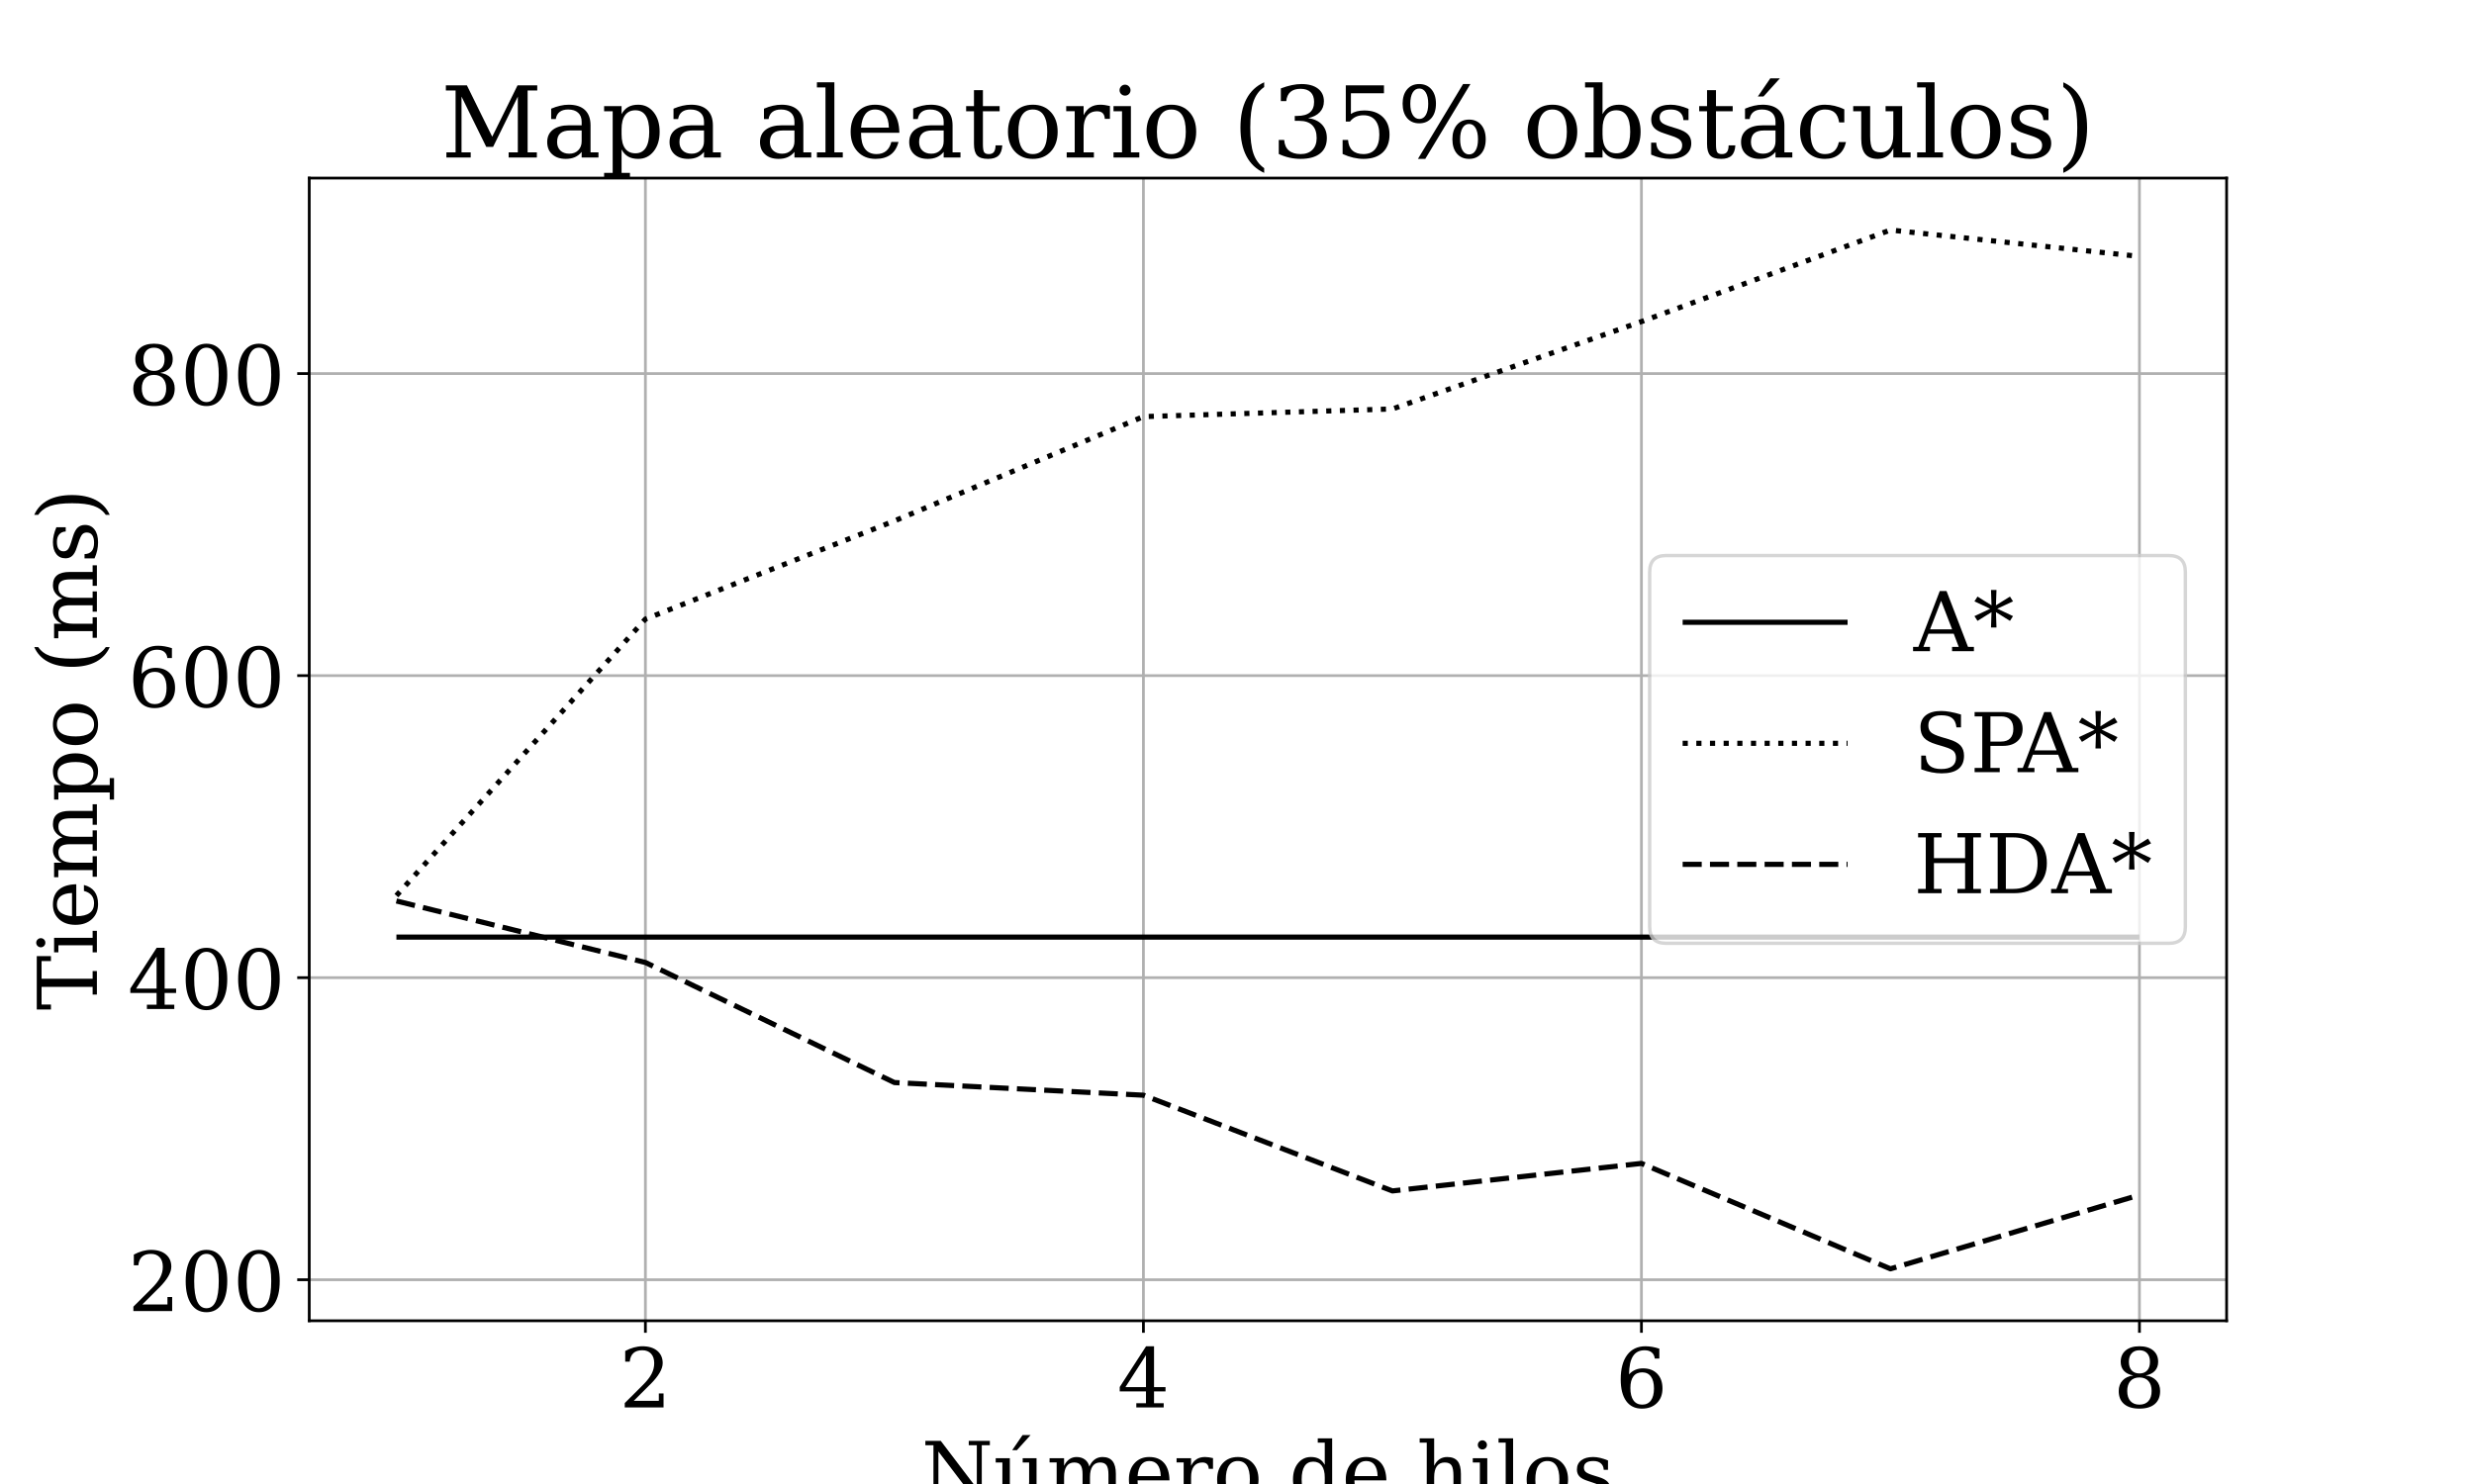
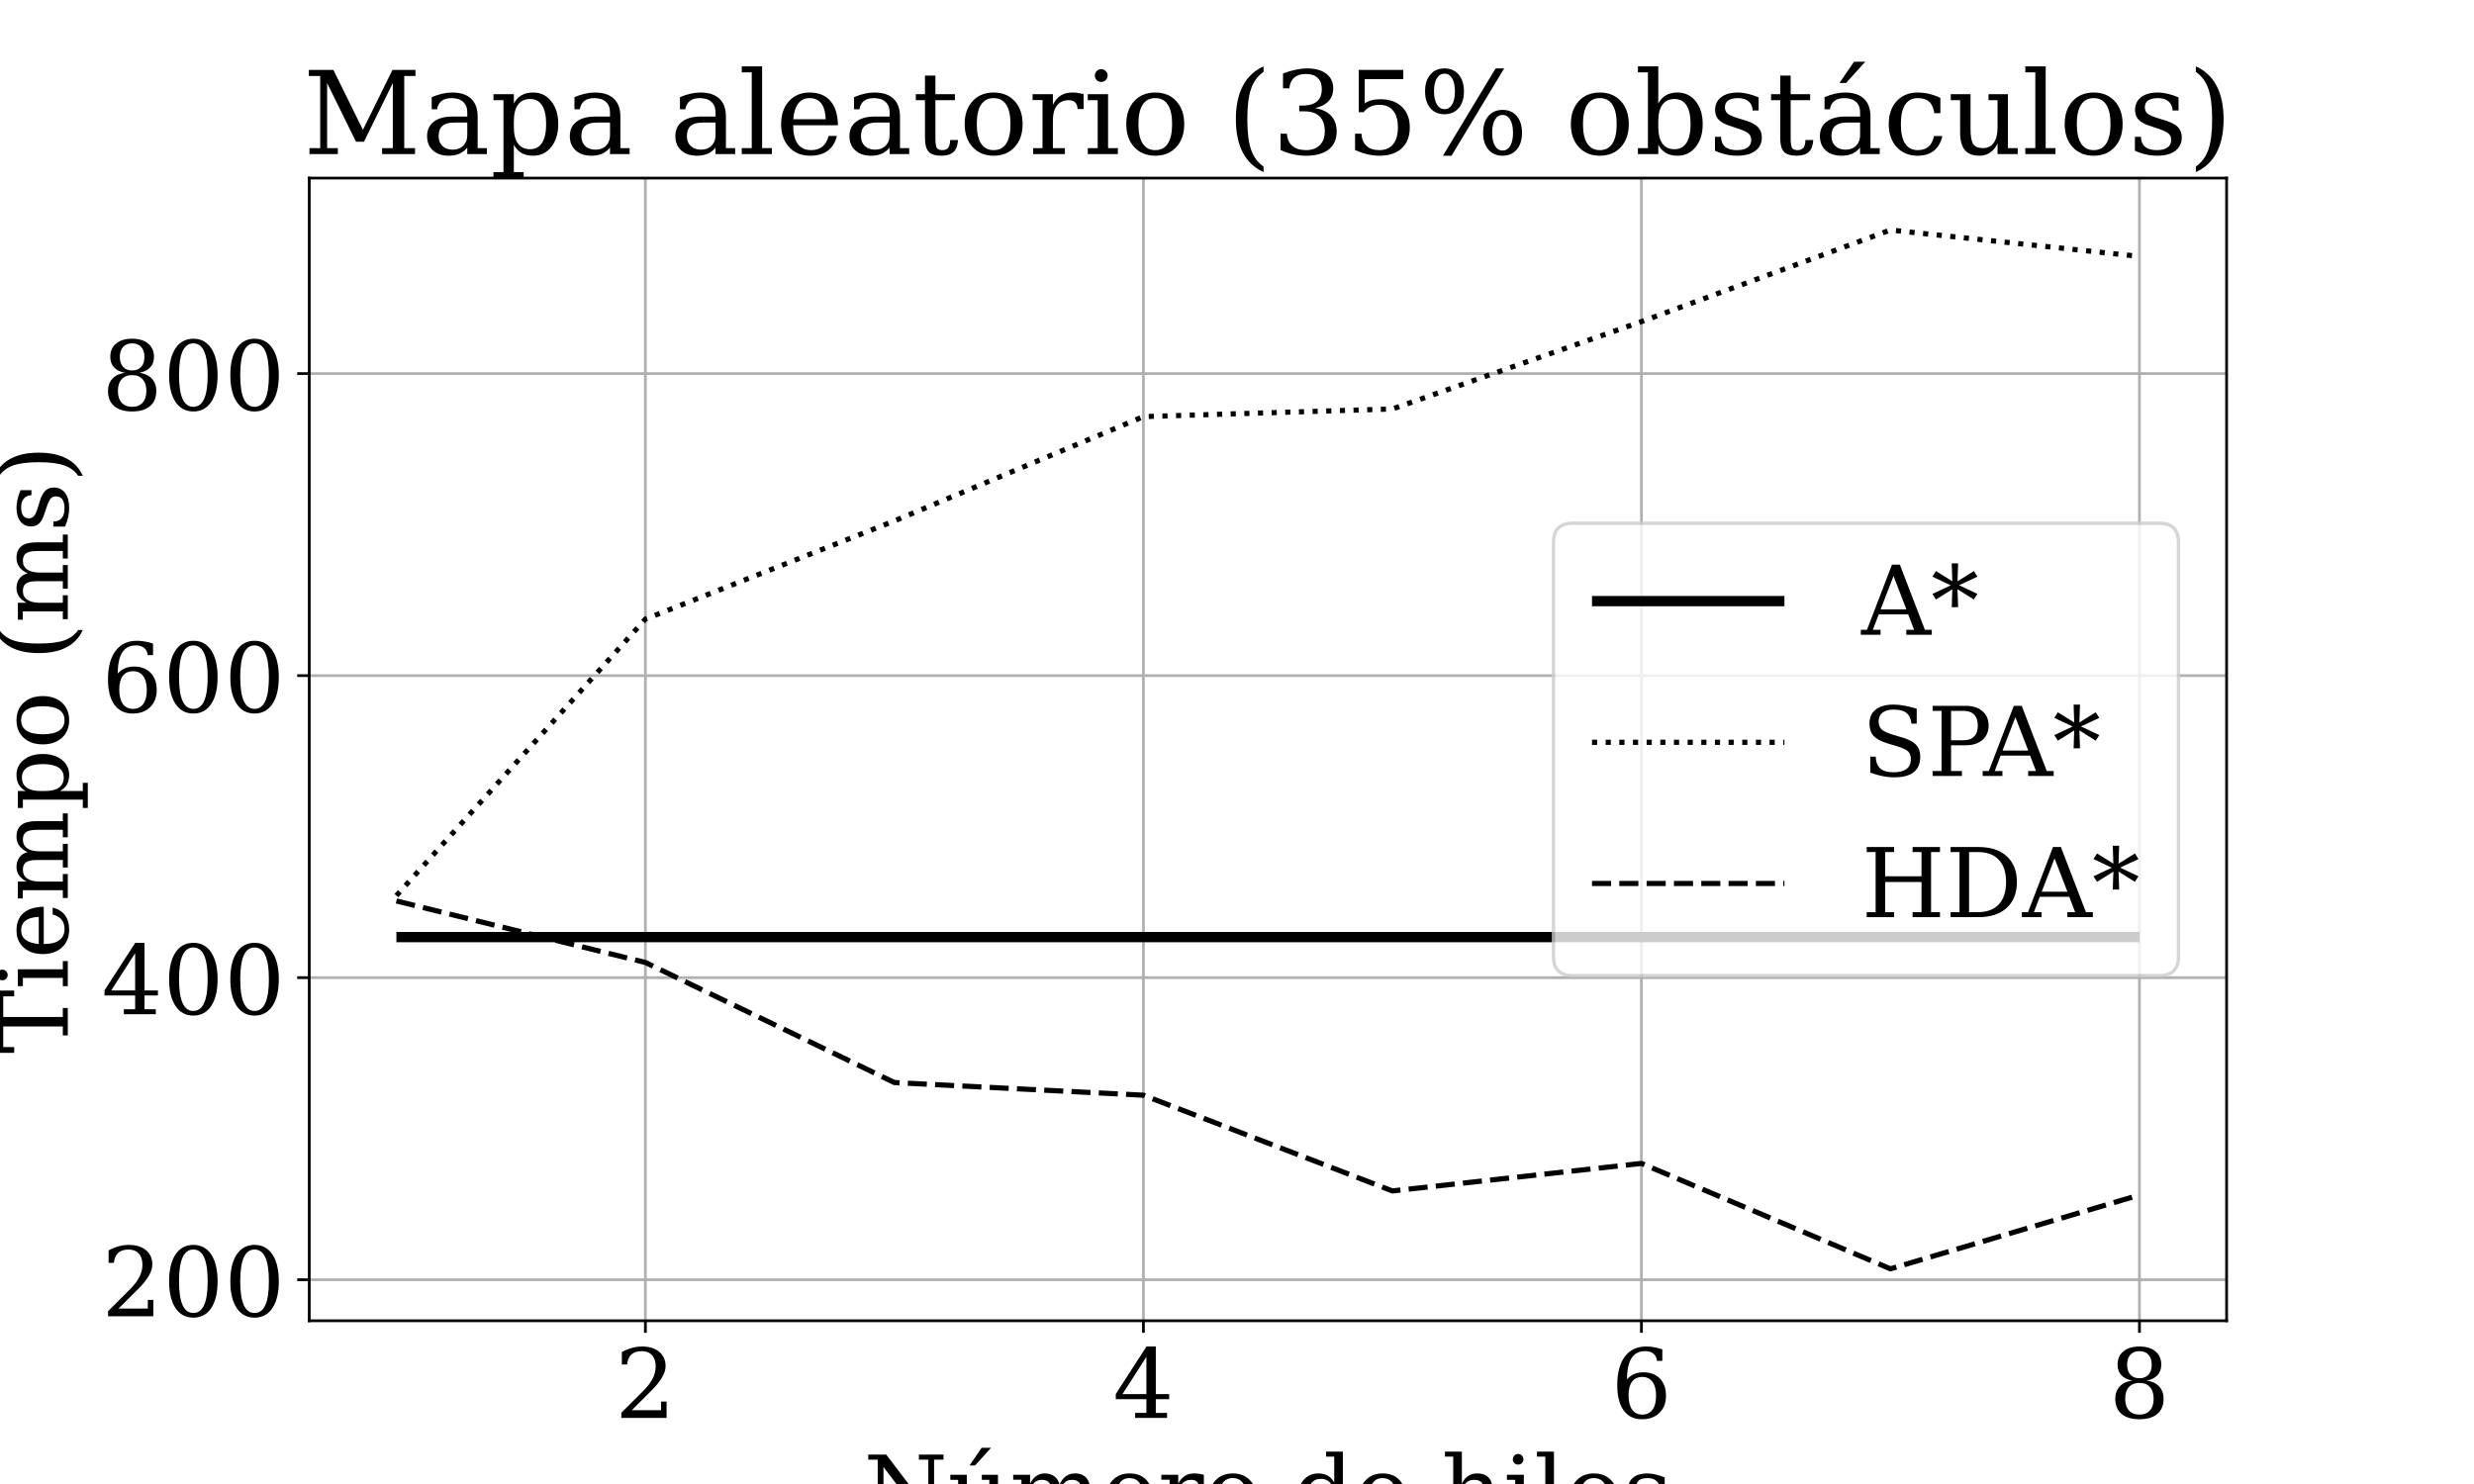
<svg xmlns="http://www.w3.org/2000/svg" xmlns:xlink="http://www.w3.org/1999/xlink" width="720pt" height="432pt" viewBox="0 0 720 432" version="1.1">
  <defs>
    <style type="text/css">*{stroke-linejoin: round; stroke-linecap: butt}</style>
  </defs>
  <g id="figure_1">
    <g id="patch_1">
      <path d="M 0 432  L 720 432  L 720 0  L 0 0  z " style="fill: #ffffff" />
    </g>
    <g id="axes_1">
      <g id="patch_2">
        <path d="M 90 384.48  L 648 384.48  L 648 51.84  L 90 51.84  z " style="fill: #ffffff" />
      </g>
      <g id="matplotlib.axis_1">
        <g id="xtick_1">
          <g id="line2d_1">
-             <path d="M 187.831 384.48  L 187.831 51.84  " clip-path="url(#pa37ef2ec2d)" style="fill: none; stroke: #b0b0b0; stroke-width: 0.8; stroke-linecap: square" />
+             <path d="M 187.831 384.48  L 187.831 51.84  " clip-path="url(#p8363dd3631)" style="fill: none; stroke: #b0b0b0; stroke-width: 0.8; stroke-linecap: square" />
          </g>
          <g id="line2d_2">
            <defs>
-               <path id="m608d60e393" d="M 0 0  L 0 3.5  " style="stroke: #000000; stroke-width: 0.8" />
-             </defs>
-             <g>
-               <use xlink:href="#m608d60e393" x="187.831" y="384.48" style="stroke: #000000; stroke-width: 0.8" />
+               <path id="m6c242db736" d="M 0 0  L 0 3.5  " style="stroke: #000000; stroke-width: 0.8" />
+             </defs>
+             <g>
+               <use xlink:href="#m6c242db736" x="187.831" y="384.48" style="stroke: #000000; stroke-width: 0.8" />
            </g>
          </g>
          <g id="text_1">
-             <g transform="translate(180.1962 409.7163) scale(0.24 -0.24)">
+             <g transform="translate(178.9237 412.7556) scale(0.28 -0.28)">
              <defs>
                <path id="DejaVuSerif-32" d="M 819 3553  L 469 3553  L 469 4384  Q 803 4563 1142 4656  Q 1481 4750 1806 4750  Q 2534 4750 2956 4397  Q 3378 4044 3378 3438  Q 3378 2753 2422 1800  Q 2347 1728 2309 1691  L 1131 513  L 3078 513  L 3078 1088  L 3444 1088  L 3444 0  L 434 0  L 434 341  L 1850 1753  Q 2319 2222 2519 2614  Q 2719 3006 2719 3438  Q 2719 3909 2473 4175  Q 2228 4441 1797 4441  Q 1350 4441 1106 4219  Q 863 3997 819 3553  z " transform="scale(0.015625)" />
              </defs>
              <use xlink:href="#DejaVuSerif-32" />
            </g>
          </g>
        </g>
        <g id="xtick_2">
          <g id="line2d_3">
-             <path d="M 332.766 384.48  L 332.766 51.84  " clip-path="url(#pa37ef2ec2d)" style="fill: none; stroke: #b0b0b0; stroke-width: 0.8; stroke-linecap: square" />
+             <path d="M 332.766 384.48  L 332.766 51.84  " clip-path="url(#p8363dd3631)" style="fill: none; stroke: #b0b0b0; stroke-width: 0.8; stroke-linecap: square" />
          </g>
          <g id="line2d_4">
            <g>
-               <use xlink:href="#m608d60e393" x="332.766" y="384.48" style="stroke: #000000; stroke-width: 0.8" />
+               <use xlink:href="#m6c242db736" x="332.766" y="384.48" style="stroke: #000000; stroke-width: 0.8" />
            </g>
          </g>
          <g id="text_2">
-             <g transform="translate(325.1312 409.7163) scale(0.24 -0.24)">
+             <g transform="translate(323.8587 412.7556) scale(0.28 -0.28)">
              <defs>
                <path id="DejaVuSerif-34" d="M 2234 1581  L 2234 4063  L 641 1581  L 2234 1581  z M 3609 0  L 1484 0  L 1484 331  L 2234 331  L 2234 1247  L 197 1247  L 197 1588  L 2241 4750  L 2859 4750  L 2859 1581  L 3750 1581  L 3750 1247  L 2859 1247  L 2859 331  L 3609 331  L 3609 0  z " transform="scale(0.015625)" />
              </defs>
              <use xlink:href="#DejaVuSerif-34" />
            </g>
          </g>
        </g>
        <g id="xtick_3">
          <g id="line2d_5">
-             <path d="M 477.701 384.48  L 477.701 51.84  " clip-path="url(#pa37ef2ec2d)" style="fill: none; stroke: #b0b0b0; stroke-width: 0.8; stroke-linecap: square" />
+             <path d="M 477.701 384.48  L 477.701 51.84  " clip-path="url(#p8363dd3631)" style="fill: none; stroke: #b0b0b0; stroke-width: 0.8; stroke-linecap: square" />
          </g>
          <g id="line2d_6">
            <g>
-               <use xlink:href="#m608d60e393" x="477.701" y="384.48" style="stroke: #000000; stroke-width: 0.8" />
+               <use xlink:href="#m6c242db736" x="477.701" y="384.48" style="stroke: #000000; stroke-width: 0.8" />
            </g>
          </g>
          <g id="text_3">
-             <g transform="translate(470.0663 409.7163) scale(0.24 -0.24)">
+             <g transform="translate(468.7938 412.7556) scale(0.28 -0.28)">
              <defs>
                <path id="DejaVuSerif-36" d="M 2094 219  Q 2534 219 2771 542  Q 3009 866 3009 1472  Q 3009 2078 2771 2401  Q 2534 2725 2094 2725  Q 1647 2725 1412 2412  Q 1178 2100 1178 1509  Q 1178 888 1415 553  Q 1653 219 2094 219  z M 1075 2569  Q 1288 2803 1556 2918  Q 1825 3034 2163 3034  Q 2859 3034 3264 2615  Q 3669 2197 3669 1472  Q 3669 763 3233 336  Q 2797 -91 2069 -91  Q 1278 -91 853 498  Q 428 1088 428 2181  Q 428 3406 931 4078  Q 1434 4750 2350 4750  Q 2597 4750 2869 4703  Q 3141 4656 3425 4563  L 3425 3794  L 3072 3794  Q 3034 4109 2831 4275  Q 2628 4441 2284 4441  Q 1678 4441 1381 3981  Q 1084 3522 1075 2569  z " transform="scale(0.015625)" />
              </defs>
              <use xlink:href="#DejaVuSerif-36" />
            </g>
          </g>
        </g>
        <g id="xtick_4">
          <g id="line2d_7">
-             <path d="M 622.636 384.48  L 622.636 51.84  " clip-path="url(#pa37ef2ec2d)" style="fill: none; stroke: #b0b0b0; stroke-width: 0.8; stroke-linecap: square" />
+             <path d="M 622.636 384.48  L 622.636 51.84  " clip-path="url(#p8363dd3631)" style="fill: none; stroke: #b0b0b0; stroke-width: 0.8; stroke-linecap: square" />
          </g>
          <g id="line2d_8">
            <g>
-               <use xlink:href="#m608d60e393" x="622.636" y="384.48" style="stroke: #000000; stroke-width: 0.8" />
+               <use xlink:href="#m6c242db736" x="622.636" y="384.48" style="stroke: #000000; stroke-width: 0.8" />
            </g>
          </g>
          <g id="text_4">
-             <g transform="translate(615.0014 409.7163) scale(0.24 -0.24)">
+             <g transform="translate(613.7289 412.7556) scale(0.28 -0.28)">
              <defs>
                <path id="DejaVuSerif-38" d="M 2981 1275  Q 2981 1775 2732 2051  Q 2484 2328 2034 2328  Q 1584 2328 1336 2051  Q 1088 1775 1088 1275  Q 1088 772 1336 495  Q 1584 219 2034 219  Q 2484 219 2732 495  Q 2981 772 2981 1275  z M 2853 3541  Q 2853 3966 2637 4203  Q 2422 4441 2034 4441  Q 1650 4441 1433 4203  Q 1216 3966 1216 3541  Q 1216 3113 1433 2875  Q 1650 2638 2034 2638  Q 2422 2638 2637 2875  Q 2853 3113 2853 3541  z M 2516 2484  Q 3047 2413 3344 2092  Q 3641 1772 3641 1275  Q 3641 619 3225 264  Q 2809 -91 2034 -91  Q 1263 -91 845 264  Q 428 619 428 1275  Q 428 1772 725 2092  Q 1022 2413 1556 2484  Q 1084 2569 832 2842  Q 581 3116 581 3541  Q 581 4103 968 4426  Q 1356 4750 2034 4750  Q 2713 4750 3100 4426  Q 3488 4103 3488 3541  Q 3488 3116 3236 2842  Q 2984 2569 2516 2484  z " transform="scale(0.015625)" />
              </defs>
              <use xlink:href="#DejaVuSerif-38" />
            </g>
          </g>
        </g>
        <g id="text_5">
-           <g transform="translate(268.1306 436.9438) scale(0.24 -0.24)">
+           <g transform="translate(251.3191 443.8544) scale(0.28 -0.28)">
            <defs>
              <path id="DejaVuSerif-4e" d="M 313 0  L 313 331  L 941 331  L 941 4331  L 313 4331  L 313 4666  L 1509 4666  L 4306 984  L 4306 4331  L 3681 4331  L 3681 4666  L 5319 4666  L 5319 4331  L 4691 4331  L 4691 -91  L 4313 -91  L 1325 3841  L 1325 331  L 1953 331  L 1953 0  L 313 0  z " transform="scale(0.015625)" />
              <path id="DejaVuSerif-fa" d="M 2266 3322  L 3341 3322  L 3341 331  L 3884 331  L 3884 0  L 2766 0  L 2766 588  Q 2606 256 2353 82  Q 2100 -91 1766 -91  Q 1213 -91 952 223  Q 691 538 691 1209  L 691 2988  L 172 2988  L 172 3322  L 1269 3322  L 1269 1388  Q 1269 781 1417 556  Q 1566 331 1947 331  Q 2347 331 2556 625  Q 2766 919 2766 1478  L 2766 2988  L 2266 2988  L 2266 3322  z M 2258 5119  L 2880 5119  L 1818 3944  L 1452 3944  L 2258 5119  z " transform="scale(0.015625)" />
              <path id="DejaVuSerif-6d" d="M 3316 2675  Q 3481 3041 3739 3227  Q 3997 3413 4341 3413  Q 4863 3413 5119 3089  Q 5375 2766 5375 2113  L 5375 331  L 5894 331  L 5894 0  L 4300 0  L 4300 331  L 4800 331  L 4800 2047  Q 4800 2556 4650 2772  Q 4500 2988 4153 2988  Q 3769 2988 3567 2697  Q 3366 2406 3366 1850  L 3366 331  L 3866 331  L 3866 0  L 2291 0  L 2291 331  L 2791 331  L 2791 2069  Q 2791 2566 2641 2777  Q 2491 2988 2144 2988  Q 1759 2988 1557 2697  Q 1356 2406 1356 1850  L 1356 331  L 1856 331  L 1856 0  L 263 0  L 263 331  L 781 331  L 781 2994  L 231 2994  L 231 3322  L 1356 3322  L 1356 2731  Q 1516 3063 1762 3238  Q 2009 3413 2322 3413  Q 2709 3413 2968 3220  Q 3228 3028 3316 2675  z " transform="scale(0.015625)" />
              <path id="DejaVuSerif-65" d="M 3469 1600  L 991 1600  L 991 1575  Q 991 903 1244 561  Q 1497 219 1991 219  Q 2369 219 2611 417  Q 2853 616 2950 1006  L 3413 1006  Q 3275 459 2904 184  Q 2534 -91 1931 -91  Q 1203 -91 761 389  Q 319 869 319 1663  Q 319 2450 753 2931  Q 1188 3413 1894 3413  Q 2647 3413 3050 2948  Q 3453 2484 3469 1600  z M 2791 1931  Q 2772 2513 2545 2808  Q 2319 3103 1894 3103  Q 1497 3103 1269 2806  Q 1041 2509 991 1931  L 2791 1931  z " transform="scale(0.015625)" />
              <path id="DejaVuSerif-72" d="M 3059 3328  L 3059 2497  L 2728 2497  Q 2713 2744 2591 2866  Q 2469 2988 2234 2988  Q 1809 2988 1582 2694  Q 1356 2400 1356 1850  L 1356 331  L 2022 331  L 2022 0  L 263 0  L 263 331  L 781 331  L 781 2994  L 231 2994  L 231 3322  L 1356 3322  L 1356 2731  Q 1525 3078 1790 3245  Q 2056 3413 2438 3413  Q 2578 3413 2733 3391  Q 2888 3369 3059 3328  z " transform="scale(0.015625)" />
              <path id="DejaVuSerif-6f" d="M 1925 219  Q 2388 219 2623 584  Q 2859 950 2859 1663  Q 2859 2375 2623 2739  Q 2388 3103 1925 3103  Q 1463 3103 1227 2739  Q 991 2375 991 1663  Q 991 950 1228 584  Q 1466 219 1925 219  z M 1925 -91  Q 1200 -91 759 389  Q 319 869 319 1663  Q 319 2456 758 2934  Q 1197 3413 1925 3413  Q 2653 3413 3092 2934  Q 3531 2456 3531 1663  Q 3531 869 3092 389  Q 2653 -91 1925 -91  z " transform="scale(0.015625)" />
              <path id="DejaVuSerif-20" transform="scale(0.015625)" />
              <path id="DejaVuSerif-64" d="M 3359 331  L 3909 331  L 3909 0  L 2784 0  L 2784 519  Q 2616 206 2355 57  Q 2094 -91 1709 -91  Q 1097 -91 708 395  Q 319 881 319 1663  Q 319 2444 706 2928  Q 1094 3413 1709 3413  Q 2094 3413 2355 3264  Q 2616 3116 2784 2803  L 2784 4531  L 2241 4531  L 2241 4863  L 3359 4863  L 3359 331  z M 2784 1497  L 2784 1825  Q 2784 2422 2554 2737  Q 2325 3053 1888 3053  Q 1444 3053 1217 2703  Q 991 2353 991 1663  Q 991 975 1217 622  Q 1444 269 1888 269  Q 2325 269 2554 583  Q 2784 897 2784 1497  z " transform="scale(0.015625)" />
              <path id="DejaVuSerif-68" d="M 263 0  L 263 331  L 781 331  L 781 4531  L 231 4531  L 231 4863  L 1356 4863  L 1356 2731  Q 1516 3069 1770 3241  Q 2025 3413 2363 3413  Q 2913 3413 3172 3097  Q 3431 2781 3431 2113  L 3431 331  L 3944 331  L 3944 0  L 2356 0  L 2356 331  L 2853 331  L 2853 1931  Q 2853 2541 2704 2764  Q 2556 2988 2175 2988  Q 1775 2988 1565 2697  Q 1356 2406 1356 1850  L 1356 331  L 1856 331  L 1856 0  L 263 0  z " transform="scale(0.015625)" />
              <path id="DejaVuSerif-69" d="M 622 4353  Q 622 4497 726 4603  Q 831 4709 978 4709  Q 1122 4709 1226 4603  Q 1331 4497 1331 4353  Q 1331 4206 1228 4103  Q 1125 4000 978 4000  Q 831 4000 726 4103  Q 622 4206 622 4353  z M 1356 331  L 1900 331  L 1900 0  L 231 0  L 231 331  L 781 331  L 781 2988  L 231 2988  L 231 3322  L 1356 3322  L 1356 331  z " transform="scale(0.015625)" />
              <path id="DejaVuSerif-6c" d="M 1313 331  L 1856 331  L 1856 0  L 184 0  L 184 331  L 738 331  L 738 4531  L 184 4531  L 184 4863  L 1313 4863  L 1313 331  z " transform="scale(0.015625)" />
              <path id="DejaVuSerif-73" d="M 359 184  L 359 959  L 691 959  Q 703 588 923 403  Q 1144 219 1575 219  Q 1963 219 2166 364  Q 2369 509 2369 788  Q 2369 1006 2220 1140  Q 2072 1275 1594 1428  L 1178 1569  Q 750 1706 558 1912  Q 366 2119 366 2438  Q 366 2894 700 3153  Q 1034 3413 1625 3413  Q 1888 3413 2178 3344  Q 2469 3275 2778 3144  L 2778 2419  L 2447 2419  Q 2434 2741 2221 2922  Q 2009 3103 1644 3103  Q 1281 3103 1095 2975  Q 909 2847 909 2591  Q 909 2381 1050 2254  Q 1191 2128 1613 1997  L 2069 1856  Q 2541 1709 2748 1489  Q 2956 1269 2956 922  Q 2956 450 2595 179  Q 2234 -91 1600 -91  Q 1278 -91 972 -22  Q 666 47 359 184  z " transform="scale(0.015625)" />
            </defs>
            <use xlink:href="#DejaVuSerif-4e" />
-             <use xlink:href="#DejaVuSerif-fa" transform="translate(87.5 0)" />
-             <use xlink:href="#DejaVuSerif-6d" transform="translate(151.9043 0)" />
-             <use xlink:href="#DejaVuSerif-65" transform="translate(246.7285 0)" />
-             <use xlink:href="#DejaVuSerif-72" transform="translate(305.9082 0)" />
-             <use xlink:href="#DejaVuSerif-6f" transform="translate(353.7109 0)" />
-             <use xlink:href="#DejaVuSerif-20" transform="translate(413.916 0)" />
-             <use xlink:href="#DejaVuSerif-64" transform="translate(445.7031 0)" />
-             <use xlink:href="#DejaVuSerif-65" transform="translate(509.7168 0)" />
-             <use xlink:href="#DejaVuSerif-20" transform="translate(568.8965 0)" />
-             <use xlink:href="#DejaVuSerif-68" transform="translate(600.6836 0)" />
-             <use xlink:href="#DejaVuSerif-69" transform="translate(665.0879 0)" />
-             <use xlink:href="#DejaVuSerif-6c" transform="translate(697.0703 0)" />
-             <use xlink:href="#DejaVuSerif-6f" transform="translate(729.0527 0)" />
-             <use xlink:href="#DejaVuSerif-73" transform="translate(789.2578 0)" />
+             <use xlink:href="#DejaVuSerif-fa" x="87.5" />
+             <use xlink:href="#DejaVuSerif-6d" x="151.904" />
+             <use xlink:href="#DejaVuSerif-65" x="246.729" />
+             <use xlink:href="#DejaVuSerif-72" x="305.908" />
+             <use xlink:href="#DejaVuSerif-6f" x="353.711" />
+             <use xlink:href="#DejaVuSerif-20" x="413.916" />
+             <use xlink:href="#DejaVuSerif-64" x="445.703" />
+             <use xlink:href="#DejaVuSerif-65" x="509.717" />
+             <use xlink:href="#DejaVuSerif-20" x="568.896" />
+             <use xlink:href="#DejaVuSerif-68" x="600.684" />
+             <use xlink:href="#DejaVuSerif-69" x="665.088" />
+             <use xlink:href="#DejaVuSerif-6c" x="697.07" />
+             <use xlink:href="#DejaVuSerif-6f" x="729.053" />
+             <use xlink:href="#DejaVuSerif-73" x="789.258" />
          </g>
        </g>
      </g>
      <g id="matplotlib.axis_2">
        <g id="ytick_1">
          <g id="line2d_9">
-             <path d="M 90 372.536  L 648 372.536  " clip-path="url(#pa37ef2ec2d)" style="fill: none; stroke: #b0b0b0; stroke-width: 0.8; stroke-linecap: square" />
+             <path d="M 90 372.536  L 648 372.536  " clip-path="url(#p8363dd3631)" style="fill: none; stroke: #b0b0b0; stroke-width: 0.8; stroke-linecap: square" />
          </g>
          <g id="line2d_10">
            <defs>
-               <path id="m6ae61e381e" d="M 0 0  L -3.5 0  " style="stroke: #000000; stroke-width: 0.8" />
-             </defs>
-             <g>
-               <use xlink:href="#m6ae61e381e" x="90" y="372.536" style="stroke: #000000; stroke-width: 0.8" />
+               <path id="mabda19320c" d="M 0 0  L -3.5 0  " style="stroke: #000000; stroke-width: 0.8" />
+             </defs>
+             <g>
+               <use xlink:href="#mabda19320c" x="90" y="372.536" style="stroke: #000000; stroke-width: 0.8" />
            </g>
          </g>
          <g id="text_6">
-             <g transform="translate(37.19 381.6539) scale(0.24 -0.24)">
+             <g transform="translate(29.555 383.1736) scale(0.28 -0.28)">
              <defs>
                <path id="DejaVuSerif-30" d="M 2034 219  Q 2513 219 2750 744  Q 2988 1269 2988 2328  Q 2988 3391 2750 3916  Q 2513 4441 2034 4441  Q 1556 4441 1318 3916  Q 1081 3391 1081 2328  Q 1081 1269 1318 744  Q 1556 219 2034 219  z M 2034 -91  Q 1275 -91 848 546  Q 422 1184 422 2328  Q 422 3475 848 4112  Q 1275 4750 2034 4750  Q 2797 4750 3222 4112  Q 3647 3475 3647 2328  Q 3647 1184 3222 546  Q 2797 -91 2034 -91  z " transform="scale(0.015625)" />
              </defs>
              <use xlink:href="#DejaVuSerif-32" />
-               <use xlink:href="#DejaVuSerif-30" transform="translate(63.62305 0)" />
-               <use xlink:href="#DejaVuSerif-30" transform="translate(127.2461 0)" />
+               <use xlink:href="#DejaVuSerif-30" x="63.623" />
+               <use xlink:href="#DejaVuSerif-30" x="127.246" />
            </g>
          </g>
        </g>
        <g id="ytick_2">
          <g id="line2d_11">
-             <path d="M 90 284.606  L 648 284.606  " clip-path="url(#pa37ef2ec2d)" style="fill: none; stroke: #b0b0b0; stroke-width: 0.8; stroke-linecap: square" />
+             <path d="M 90 284.606  L 648 284.606  " clip-path="url(#p8363dd3631)" style="fill: none; stroke: #b0b0b0; stroke-width: 0.8; stroke-linecap: square" />
          </g>
          <g id="line2d_12">
            <g>
-               <use xlink:href="#m6ae61e381e" x="90" y="284.606" style="stroke: #000000; stroke-width: 0.8" />
+               <use xlink:href="#mabda19320c" x="90" y="284.606" style="stroke: #000000; stroke-width: 0.8" />
            </g>
          </g>
          <g id="text_7">
-             <g transform="translate(37.19 293.7239) scale(0.24 -0.24)">
+             <g transform="translate(29.555 295.2435) scale(0.28 -0.28)">
              <use xlink:href="#DejaVuSerif-34" />
-               <use xlink:href="#DejaVuSerif-30" transform="translate(63.62305 0)" />
-               <use xlink:href="#DejaVuSerif-30" transform="translate(127.2461 0)" />
+               <use xlink:href="#DejaVuSerif-30" x="63.623" />
+               <use xlink:href="#DejaVuSerif-30" x="127.246" />
            </g>
          </g>
        </g>
        <g id="ytick_3">
          <g id="line2d_13">
-             <path d="M 90 196.676  L 648 196.676  " clip-path="url(#pa37ef2ec2d)" style="fill: none; stroke: #b0b0b0; stroke-width: 0.8; stroke-linecap: square" />
+             <path d="M 90 196.676  L 648 196.676  " clip-path="url(#p8363dd3631)" style="fill: none; stroke: #b0b0b0; stroke-width: 0.8; stroke-linecap: square" />
          </g>
          <g id="line2d_14">
            <g>
-               <use xlink:href="#m6ae61e381e" x="90" y="196.676" style="stroke: #000000; stroke-width: 0.8" />
+               <use xlink:href="#mabda19320c" x="90" y="196.676" style="stroke: #000000; stroke-width: 0.8" />
            </g>
          </g>
          <g id="text_8">
-             <g transform="translate(37.19 205.7938) scale(0.24 -0.24)">
+             <g transform="translate(29.555 207.3135) scale(0.28 -0.28)">
              <use xlink:href="#DejaVuSerif-36" />
-               <use xlink:href="#DejaVuSerif-30" transform="translate(63.62305 0)" />
-               <use xlink:href="#DejaVuSerif-30" transform="translate(127.2461 0)" />
+               <use xlink:href="#DejaVuSerif-30" x="63.623" />
+               <use xlink:href="#DejaVuSerif-30" x="127.246" />
            </g>
          </g>
        </g>
        <g id="ytick_4">
          <g id="line2d_15">
-             <path d="M 90 108.746  L 648 108.746  " clip-path="url(#pa37ef2ec2d)" style="fill: none; stroke: #b0b0b0; stroke-width: 0.8; stroke-linecap: square" />
+             <path d="M 90 108.746  L 648 108.746  " clip-path="url(#p8363dd3631)" style="fill: none; stroke: #b0b0b0; stroke-width: 0.8; stroke-linecap: square" />
          </g>
          <g id="line2d_16">
            <g>
-               <use xlink:href="#m6ae61e381e" x="90" y="108.746" style="stroke: #000000; stroke-width: 0.8" />
+               <use xlink:href="#mabda19320c" x="90" y="108.746" style="stroke: #000000; stroke-width: 0.8" />
            </g>
          </g>
          <g id="text_9">
-             <g transform="translate(37.19 117.8637) scale(0.24 -0.24)">
+             <g transform="translate(29.555 119.3834) scale(0.28 -0.28)">
              <use xlink:href="#DejaVuSerif-38" />
-               <use xlink:href="#DejaVuSerif-30" transform="translate(63.62305 0)" />
-               <use xlink:href="#DejaVuSerif-30" transform="translate(127.2461 0)" />
+               <use xlink:href="#DejaVuSerif-30" x="63.623" />
+               <use xlink:href="#DejaVuSerif-30" x="127.246" />
            </g>
          </g>
        </g>
        <g id="text_10">
-           <g transform="translate(28.19875 294.105) rotate(-90) scale(0.24 -0.24)">
+           <g transform="translate(19.73187 306.7625) rotate(-90) scale(0.28 -0.28)">
            <defs>
              <path id="DejaVuSerif-54" d="M 1222 0  L 1222 331  L 1819 331  L 1819 4294  L 447 4294  L 447 3566  L 63 3566  L 63 4666  L 4206 4666  L 4206 3566  L 3822 3566  L 3822 4294  L 2450 4294  L 2450 331  L 3047 331  L 3047 0  L 1222 0  z " transform="scale(0.015625)" />
              <path id="DejaVuSerif-70" d="M 1313 1825  L 1313 1497  Q 1313 897 1542 583  Q 1772 269 2209 269  Q 2650 269 2876 622  Q 3103 975 3103 1663  Q 3103 2353 2876 2703  Q 2650 3053 2209 3053  Q 1772 3053 1542 2737  Q 1313 2422 1313 1825  z M 738 2988  L 184 2988  L 184 3322  L 1313 3322  L 1313 2803  Q 1481 3116 1742 3264  Q 2003 3413 2388 3413  Q 3000 3413 3387 2928  Q 3775 2444 3775 1663  Q 3775 881 3387 395  Q 3000 -91 2388 -91  Q 2003 -91 1742 57  Q 1481 206 1313 519  L 1313 -997  L 1856 -997  L 1856 -1331  L 184 -1331  L 184 -997  L 738 -997  L 738 2988  z " transform="scale(0.015625)" />
              <path id="DejaVuSerif-28" d="M 2041 -997  Q 1281 -656 893 83  Q 506 822 506 1931  Q 506 3044 893 3783  Q 1281 4522 2041 4863  L 2041 4556  Q 1559 4225 1350 3623  Q 1141 3022 1141 1931  Q 1141 844 1350 242  Q 1559 -359 2041 -691  L 2041 -997  z " transform="scale(0.015625)" />
              <path id="DejaVuSerif-29" d="M 453 -997  L 453 -691  Q 934 -359 1145 242  Q 1356 844 1356 1931  Q 1356 3022 1145 3623  Q 934 4225 453 4556  L 453 4863  Q 1216 4522 1603 3783  Q 1991 3044 1991 1931  Q 1991 822 1603 83  Q 1216 -656 453 -997  z " transform="scale(0.015625)" />
            </defs>
            <use xlink:href="#DejaVuSerif-54" />
-             <use xlink:href="#DejaVuSerif-69" transform="translate(66.69922 0)" />
-             <use xlink:href="#DejaVuSerif-65" transform="translate(98.68164 0)" />
-             <use xlink:href="#DejaVuSerif-6d" transform="translate(157.8613 0)" />
-             <use xlink:href="#DejaVuSerif-70" transform="translate(252.6855 0)" />
-             <use xlink:href="#DejaVuSerif-6f" transform="translate(316.6992 0)" />
-             <use xlink:href="#DejaVuSerif-20" transform="translate(376.9043 0)" />
-             <use xlink:href="#DejaVuSerif-28" transform="translate(408.6914 0)" />
-             <use xlink:href="#DejaVuSerif-6d" transform="translate(447.7051 0)" />
-             <use xlink:href="#DejaVuSerif-73" transform="translate(542.5293 0)" />
-             <use xlink:href="#DejaVuSerif-29" transform="translate(593.8477 0)" />
+             <use xlink:href="#DejaVuSerif-69" x="66.699" />
+             <use xlink:href="#DejaVuSerif-65" x="98.682" />
+             <use xlink:href="#DejaVuSerif-6d" x="157.861" />
+             <use xlink:href="#DejaVuSerif-70" x="252.686" />
+             <use xlink:href="#DejaVuSerif-6f" x="316.699" />
+             <use xlink:href="#DejaVuSerif-20" x="376.904" />
+             <use xlink:href="#DejaVuSerif-28" x="408.691" />
+             <use xlink:href="#DejaVuSerif-6d" x="447.705" />
+             <use xlink:href="#DejaVuSerif-73" x="542.529" />
+             <use xlink:href="#DejaVuSerif-29" x="593.848" />
          </g>
        </g>
      </g>
      <g id="LineCollection_1">
-         <path d="M 115.364 272.793  L 622.636 272.793  " clip-path="url(#pa37ef2ec2d)" style="fill: none; stroke: #000000; stroke-width: 1.5" />
+         <path d="M 115.364 272.793  L 622.636 272.793  " clip-path="url(#p8363dd3631)" style="fill: none; stroke: #000000; stroke-width: 3" />
      </g>
      <g id="line2d_17">
-         <path d="M 115.364 260.714  L 187.831 180.221  L 260.299 151.637  L 332.766 121.28  L 405.234 119.054  L 477.701 93.619  L 550.169 66.96  L 622.636 74.64  " clip-path="url(#pa37ef2ec2d)" style="fill: none; stroke-dasharray: 1.5,2.475; stroke-dashoffset: 0; stroke: #000000; stroke-width: 1.5" />
+         <path d="M 115.364 260.714  L 187.831 180.221  L 260.299 151.637  L 332.766 121.28  L 405.234 119.054  L 477.701 93.619  L 550.169 66.96  L 622.636 74.64  " clip-path="url(#p8363dd3631)" style="fill: none; stroke-dasharray: 1.5,2.475; stroke-dashoffset: 0; stroke: #000000; stroke-width: 1.5" />
      </g>
      <g id="line2d_18">
-         <path d="M 115.364 262.275  L 187.831 280.181  L 260.299 315.135  L 332.766 318.817  L 405.234 346.686  L 477.701 338.674  L 550.169 369.36  L 622.636 347.871  " clip-path="url(#pa37ef2ec2d)" style="fill: none; stroke-dasharray: 5.55,2.4; stroke-dashoffset: 0; stroke: #000000; stroke-width: 1.5" />
+         <path d="M 115.364 262.275  L 187.831 280.181  L 260.299 315.135  L 332.766 318.817  L 405.234 346.686  L 477.701 338.674  L 550.169 369.36  L 622.636 347.871  " clip-path="url(#p8363dd3631)" style="fill: none; stroke-dasharray: 5.55,2.4; stroke-dashoffset: 0; stroke: #000000; stroke-width: 1.5" />
      </g>
      <g id="patch_3">
        <path d="M 90 384.48  L 90 51.84  " style="fill: none; stroke: #000000; stroke-width: 0.8; stroke-linejoin: miter; stroke-linecap: square" />
      </g>
      <g id="patch_4">
        <path d="M 648 384.48  L 648 51.84  " style="fill: none; stroke: #000000; stroke-width: 0.8; stroke-linejoin: miter; stroke-linecap: square" />
      </g>
      <g id="patch_5">
        <path d="M 90 384.48  L 648 384.48  " style="fill: none; stroke: #000000; stroke-width: 0.8; stroke-linejoin: miter; stroke-linecap: square" />
      </g>
      <g id="patch_6">
        <path d="M 90 51.84  L 648 51.84  " style="fill: none; stroke: #000000; stroke-width: 0.8; stroke-linejoin: miter; stroke-linecap: square" />
      </g>
      <g id="text_11">
-         <g transform="translate(128.3265 45.84) scale(0.288 -0.288)">
+         <g transform="translate(88.21425 44.85225) scale(0.336 -0.336)">
          <defs>
            <path id="DejaVuSerif-4d" d="M 353 0  L 353 331  L 947 331  L 947 4331  L 319 4331  L 319 4666  L 1678 4666  L 3316 1344  L 4953 4666  L 6228 4666  L 6228 4331  L 5606 4331  L 5606 331  L 6203 331  L 6203 0  L 4378 0  L 4378 331  L 4972 331  L 4972 3938  L 3372 684  L 2931 684  L 1331 3938  L 1331 331  L 1925 331  L 1925 0  L 353 0  z " transform="scale(0.015625)" />
            <path id="DejaVuSerif-61" d="M 2547 1044  L 2547 1747  L 1806 1747  Q 1378 1747 1168 1562  Q 959 1378 959 997  Q 959 650 1171 447  Q 1384 244 1747 244  Q 2106 244 2326 466  Q 2547 688 2547 1044  z M 3122 2075  L 3122 331  L 3634 331  L 3634 0  L 2547 0  L 2547 359  Q 2356 128 2106 18  Q 1856 -91 1522 -91  Q 969 -91 644 203  Q 319 497 319 997  Q 319 1513 691 1797  Q 1063 2081 1741 2081  L 2547 2081  L 2547 2309  Q 2547 2688 2317 2895  Q 2088 3103 1672 3103  Q 1328 3103 1125 2947  Q 922 2791 872 2484  L 575 2484  L 575 3156  Q 875 3284 1158 3348  Q 1441 3413 1709 3413  Q 2400 3413 2761 3070  Q 3122 2728 3122 2075  z " transform="scale(0.015625)" />
            <path id="DejaVuSerif-74" d="M 691 2988  L 184 2988  L 184 3322  L 691 3322  L 691 4353  L 1269 4353  L 1269 3322  L 2350 3322  L 2350 2988  L 1269 2988  L 1269 878  Q 1269 456 1350 337  Q 1431 219 1650 219  Q 1875 219 1978 351  Q 2081 484 2088 781  L 2522 781  Q 2497 328 2275 118  Q 2053 -91 1600 -91  Q 1103 -91 897 129  Q 691 350 691 878  L 691 2988  z " transform="scale(0.015625)" />
            <path id="DejaVuSerif-33" d="M 622 4469  Q 988 4606 1323 4678  Q 1659 4750 1953 4750  Q 2638 4750 3022 4454  Q 3406 4159 3406 3634  Q 3406 3213 3140 2930  Q 2875 2647 2388 2547  Q 2963 2466 3280 2130  Q 3597 1794 3597 1259  Q 3597 606 3158 257  Q 2719 -91 1894 -91  Q 1528 -91 1179 -12  Q 831 66 488 225  L 488 1131  L 838 1131  Q 869 681 1141 450  Q 1413 219 1906 219  Q 2384 219 2661 495  Q 2938 772 2938 1253  Q 2938 1803 2653 2086  Q 2369 2369 1819 2369  L 1522 2369  L 1522 2688  L 1678 2688  Q 2225 2688 2498 2914  Q 2772 3141 2772 3597  Q 2772 4006 2547 4223  Q 2322 4441 1900 4441  Q 1478 4441 1245 4241  Q 1013 4041 972 3647  L 622 3647  L 622 4469  z " transform="scale(0.015625)" />
            <path id="DejaVuSerif-35" d="M 3219 4666  L 3219 4153  L 1081 4153  L 1081 2816  Q 1244 2928 1461 2984  Q 1678 3041 1947 3041  Q 2703 3041 3140 2622  Q 3578 2203 3578 1478  Q 3578 738 3136 323  Q 2694 -91 1894 -91  Q 1572 -91 1234 -12  Q 897 66 544 225  L 544 1131  L 897 1131  Q 925 688 1179 453  Q 1434 219 1894 219  Q 2388 219 2653 544  Q 2919 869 2919 1478  Q 2919 2084 2655 2407  Q 2391 2731 1894 2731  Q 1613 2731 1398 2631  Q 1184 2531 1019 2322  L 750 2322  L 750 4666  L 3219 4666  z " transform="scale(0.015625)" />
            <path id="DejaVuSerif-25" d="M 1434 4459  Q 1159 4459 1004 4200  Q 850 3941 850 3475  Q 850 3016 1008 2753  Q 1166 2491 1434 2491  Q 1700 2491 1854 2752  Q 2009 3013 2009 3475  Q 2009 3938 1854 4198  Q 1700 4459 1434 4459  z M 4653 2169  Q 4381 2169 4226 1906  Q 4072 1644 4072 1178  Q 4072 719 4228 458  Q 4384 197 4653 197  Q 4922 197 5075 458  Q 5228 719 5228 1178  Q 5228 1641 5073 1905  Q 4919 2169 4653 2169  z M 4653 2450  Q 5147 2450 5437 2106  Q 5728 1763 5728 1178  Q 5728 594 5436 251  Q 5144 -91 4653 -91  Q 4153 -91 3862 251  Q 3572 594 3572 1178  Q 3572 1766 3864 2108  Q 4156 2450 4653 2450  z M 4263 4750  L 4738 4750  L 1819 -91  L 1344 -91  L 4263 4750  z M 1428 4750  Q 1922 4750 2215 4408  Q 2509 4066 2509 3481  Q 2509 2891 2217 2550  Q 1925 2209 1428 2209  Q 931 2209 642 2551  Q 353 2894 353 3481  Q 353 4063 643 4406  Q 934 4750 1428 4750  z " transform="scale(0.015625)" />
            <path id="DejaVuSerif-62" d="M 738 331  L 738 4531  L 184 4531  L 184 4863  L 1313 4863  L 1313 2803  Q 1481 3116 1742 3264  Q 2003 3413 2388 3413  Q 3000 3413 3387 2928  Q 3775 2444 3775 1663  Q 3775 881 3387 395  Q 3000 -91 2388 -91  Q 2003 -91 1742 57  Q 1481 206 1313 519  L 1313 0  L 184 0  L 184 331  L 738 331  z M 1313 1497  Q 1313 897 1542 583  Q 1772 269 2209 269  Q 2650 269 2876 622  Q 3103 975 3103 1663  Q 3103 2353 2876 2703  Q 2650 3053 2209 3053  Q 1772 3053 1542 2737  Q 1313 2422 1313 1825  L 1313 1497  z " transform="scale(0.015625)" />
            <path id="DejaVuSerif-e1" d="M 2547 1044  L 2547 1747  L 1806 1747  Q 1378 1747 1168 1562  Q 959 1378 959 997  Q 959 650 1171 447  Q 1384 244 1747 244  Q 2106 244 2326 466  Q 2547 688 2547 1044  z M 3122 2075  L 3122 331  L 3634 331  L 3634 0  L 2547 0  L 2547 359  Q 2356 128 2106 18  Q 1856 -91 1522 -91  Q 969 -91 644 203  Q 319 497 319 997  Q 319 1513 691 1797  Q 1063 2081 1741 2081  L 2547 2081  L 2547 2309  Q 2547 2688 2317 2895  Q 2088 3103 1672 3103  Q 1328 3103 1125 2947  Q 922 2791 872 2484  L 575 2484  L 575 3156  Q 875 3284 1158 3348  Q 1441 3413 1709 3413  Q 2400 3413 2761 3070  Q 3122 2728 3122 2075  z M 2210 5119  L 2832 5119  L 1770 3944  L 1404 3944  L 2210 5119  z " transform="scale(0.015625)" />
            <path id="DejaVuSerif-63" d="M 3291 997  Q 3169 466 2822 187  Q 2475 -91 1925 -91  Q 1200 -91 759 389  Q 319 869 319 1663  Q 319 2459 759 2936  Q 1200 3413 1925 3413  Q 2241 3413 2553 3339  Q 2866 3266 3181 3116  L 3181 2266  L 2847 2266  Q 2781 2703 2561 2903  Q 2341 3103 1931 3103  Q 1466 3103 1228 2742  Q 991 2381 991 1663  Q 991 944 1227 581  Q 1463 219 1931 219  Q 2303 219 2525 412  Q 2747 606 2828 997  L 3291 997  z " transform="scale(0.015625)" />
            <path id="DejaVuSerif-75" d="M 2266 3322  L 3341 3322  L 3341 331  L 3884 331  L 3884 0  L 2766 0  L 2766 588  Q 2606 256 2353 82  Q 2100 -91 1766 -91  Q 1213 -91 952 223  Q 691 538 691 1209  L 691 2988  L 172 2988  L 172 3322  L 1269 3322  L 1269 1388  Q 1269 781 1417 556  Q 1566 331 1947 331  Q 2347 331 2556 625  Q 2766 919 2766 1478  L 2766 2988  L 2266 2988  L 2266 3322  z " transform="scale(0.015625)" />
          </defs>
          <use xlink:href="#DejaVuSerif-4d" />
-           <use xlink:href="#DejaVuSerif-61" transform="translate(102.3926 0)" />
-           <use xlink:href="#DejaVuSerif-70" transform="translate(162.0117 0)" />
-           <use xlink:href="#DejaVuSerif-61" transform="translate(226.0254 0)" />
-           <use xlink:href="#DejaVuSerif-20" transform="translate(285.6445 0)" />
-           <use xlink:href="#DejaVuSerif-61" transform="translate(317.4316 0)" />
-           <use xlink:href="#DejaVuSerif-6c" transform="translate(377.0508 0)" />
-           <use xlink:href="#DejaVuSerif-65" transform="translate(409.0332 0)" />
-           <use xlink:href="#DejaVuSerif-61" transform="translate(468.2129 0)" />
-           <use xlink:href="#DejaVuSerif-74" transform="translate(527.832 0)" />
-           <use xlink:href="#DejaVuSerif-6f" transform="translate(568.0176 0)" />
-           <use xlink:href="#DejaVuSerif-72" transform="translate(628.2227 0)" />
-           <use xlink:href="#DejaVuSerif-69" transform="translate(676.0254 0)" />
-           <use xlink:href="#DejaVuSerif-6f" transform="translate(708.0078 0)" />
-           <use xlink:href="#DejaVuSerif-20" transform="translate(768.2129 0)" />
-           <use xlink:href="#DejaVuSerif-28" transform="translate(800 0)" />
-           <use xlink:href="#DejaVuSerif-33" transform="translate(839.0137 0)" />
-           <use xlink:href="#DejaVuSerif-35" transform="translate(902.6367 0)" />
-           <use xlink:href="#DejaVuSerif-25" transform="translate(966.2598 0)" />
-           <use xlink:href="#DejaVuSerif-20" transform="translate(1061.279 0)" />
-           <use xlink:href="#DejaVuSerif-6f" transform="translate(1093.066 0)" />
-           <use xlink:href="#DejaVuSerif-62" transform="translate(1153.271 0)" />
-           <use xlink:href="#DejaVuSerif-73" transform="translate(1217.285 0)" />
-           <use xlink:href="#DejaVuSerif-74" transform="translate(1268.604 0)" />
-           <use xlink:href="#DejaVuSerif-e1" transform="translate(1308.789 0)" />
-           <use xlink:href="#DejaVuSerif-63" transform="translate(1368.408 0)" />
-           <use xlink:href="#DejaVuSerif-75" transform="translate(1424.414 0)" />
-           <use xlink:href="#DejaVuSerif-6c" transform="translate(1488.818 0)" />
-           <use xlink:href="#DejaVuSerif-6f" transform="translate(1520.801 0)" />
-           <use xlink:href="#DejaVuSerif-73" transform="translate(1581.006 0)" />
-           <use xlink:href="#DejaVuSerif-29" transform="translate(1632.324 0)" />
+           <use xlink:href="#DejaVuSerif-61" x="102.393" />
+           <use xlink:href="#DejaVuSerif-70" x="162.012" />
+           <use xlink:href="#DejaVuSerif-61" x="226.025" />
+           <use xlink:href="#DejaVuSerif-20" x="285.645" />
+           <use xlink:href="#DejaVuSerif-61" x="317.432" />
+           <use xlink:href="#DejaVuSerif-6c" x="377.051" />
+           <use xlink:href="#DejaVuSerif-65" x="409.033" />
+           <use xlink:href="#DejaVuSerif-61" x="468.213" />
+           <use xlink:href="#DejaVuSerif-74" x="527.832" />
+           <use xlink:href="#DejaVuSerif-6f" x="568.018" />
+           <use xlink:href="#DejaVuSerif-72" x="628.223" />
+           <use xlink:href="#DejaVuSerif-69" x="676.025" />
+           <use xlink:href="#DejaVuSerif-6f" x="708.008" />
+           <use xlink:href="#DejaVuSerif-20" x="768.213" />
+           <use xlink:href="#DejaVuSerif-28" x="800" />
+           <use xlink:href="#DejaVuSerif-33" x="839.014" />
+           <use xlink:href="#DejaVuSerif-35" x="902.637" />
+           <use xlink:href="#DejaVuSerif-25" x="966.26" />
+           <use xlink:href="#DejaVuSerif-20" x="1061.279" />
+           <use xlink:href="#DejaVuSerif-6f" x="1093.066" />
+           <use xlink:href="#DejaVuSerif-62" x="1153.271" />
+           <use xlink:href="#DejaVuSerif-73" x="1217.285" />
+           <use xlink:href="#DejaVuSerif-74" x="1268.604" />
+           <use xlink:href="#DejaVuSerif-e1" x="1308.789" />
+           <use xlink:href="#DejaVuSerif-63" x="1368.408" />
+           <use xlink:href="#DejaVuSerif-75" x="1424.414" />
+           <use xlink:href="#DejaVuSerif-6c" x="1488.818" />
+           <use xlink:href="#DejaVuSerif-6f" x="1520.801" />
+           <use xlink:href="#DejaVuSerif-73" x="1581.006" />
+           <use xlink:href="#DejaVuSerif-29" x="1632.324" />
        </g>
      </g>
      <g id="legend_1">
        <g id="patch_7">
-           <path d="M 484.897 274.601  L 631.2 274.601  Q 636 274.601 636 269.801  L 636 166.519  Q 636 161.719 631.2 161.719  L 484.897 161.719  Q 480.098 161.719 480.098 166.519  L 480.098 269.801  Q 480.098 274.601 484.897 274.601  z " style="fill: #ffffff; opacity: 0.8; stroke: #cccccc; stroke-linejoin: miter" />
+           <path d="M 457.714 284.008  L 628.4 284.008  Q 634 284.008 634 278.408  L 634 157.912  Q 634 152.312 628.4 152.312  L 457.714 152.312  Q 452.114 152.312 452.114 157.912  L 452.114 278.408  Q 452.114 284.008 457.714 284.008  z " style="fill: #ffffff; opacity: 0.8; stroke: #cccccc; stroke-linejoin: miter" />
        </g>
        <g id="line2d_19">
-           <path d="M 489.697 181.155  L 537.697 181.155  " style="fill: none; stroke: #000000; stroke-width: 1.5" />
+           <path d="M 463.314 174.988  L 519.314 174.988  " style="fill: none; stroke: #000000; stroke-width: 3" />
        </g>
        <g id="text_12">
-           <g transform="translate(556.8975 189.555) scale(0.24 -0.24)">
+           <g transform="translate(541.7138 184.7875) scale(0.28 -0.28)">
            <defs>
              <path id="DejaVuSerif-41" d="M 1281 1691  L 2994 1691  L 2138 3909  L 1281 1691  z M -38 0  L -38 331  L 372 331  L 2034 4666  L 2559 4666  L 4225 331  L 4684 331  L 4684 0  L 2988 0  L 2988 331  L 3506 331  L 3116 1356  L 1153 1356  L 763 331  L 1275 331  L 1275 0  L -38 0  z " transform="scale(0.015625)" />
              <path id="DejaVuSerif-2a" d="M 3097 3866  L 1875 3297  L 3097 2719  L 2859 2350  L 1772 3028  L 1813 1838  L 1388 1838  L 1428 3028  L 341 2350  L 103 2719  L 1325 3291  L 103 3866  L 341 4238  L 1428 3559  L 1388 4750  L 1813 4750  L 1772 3559  L 2859 4238  L 3097 3866  z " transform="scale(0.015625)" />
            </defs>
            <use xlink:href="#DejaVuSerif-41" />
-             <use xlink:href="#DejaVuSerif-2a" transform="translate(72.2168 0)" />
+             <use xlink:href="#DejaVuSerif-2a" x="72.217" />
          </g>
        </g>
        <g id="line2d_20">
-           <path d="M 489.697 216.382  L 513.697 216.382  L 537.697 216.382  " style="fill: none; stroke-dasharray: 1.5,2.475; stroke-dashoffset: 0; stroke: #000000; stroke-width: 1.5" />
+           <path d="M 463.314 216.086  L 491.314 216.086  L 519.314 216.086  " style="fill: none; stroke-dasharray: 1.5,2.475; stroke-dashoffset: 0; stroke: #000000; stroke-width: 1.5" />
        </g>
        <g id="text_13">
-           <g transform="translate(556.8975 224.7825) scale(0.24 -0.24)">
+           <g transform="translate(541.7138 225.8862) scale(0.28 -0.28)">
            <defs>
              <path id="DejaVuSerif-53" d="M 594 225  L 594 1288  L 953 1284  Q 969 753 1261 498  Q 1553 244 2150 244  Q 2706 244 2998 464  Q 3291 684 3291 1106  Q 3291 1444 3114 1625  Q 2938 1806 2369 1978  L 1753 2163  Q 1084 2366 811 2669  Q 538 2972 538 3500  Q 538 4094 959 4422  Q 1381 4750 2144 4750  Q 2469 4750 2856 4679  Q 3244 4609 3681 4475  L 3681 3481  L 3328 3481  Q 3275 3975 2998 4195  Q 2722 4416 2156 4416  Q 1663 4416 1405 4214  Q 1147 4013 1147 3628  Q 1147 3294 1340 3103  Q 1534 2913 2163 2725  L 2741 2553  Q 3375 2363 3645 2067  Q 3916 1772 3916 1275  Q 3916 597 3481 253  Q 3047 -91 2188 -91  Q 1803 -91 1404 -12  Q 1006 66 594 225  z " transform="scale(0.015625)" />
              <path id="DejaVuSerif-50" d="M 1581 2375  L 2406 2375  Q 2872 2375 3115 2626  Q 3359 2878 3359 3353  Q 3359 3831 3115 4081  Q 2872 4331 2406 4331  L 1581 4331  L 1581 2375  z M 353 0  L 353 331  L 947 331  L 947 4331  L 353 4331  L 353 4666  L 2559 4666  Q 3259 4666 3668 4311  Q 4078 3956 4078 3353  Q 4078 2753 3668 2397  Q 3259 2041 2559 2041  L 1581 2041  L 1581 331  L 2303 331  L 2303 0  L 353 0  z " transform="scale(0.015625)" />
            </defs>
            <use xlink:href="#DejaVuSerif-53" />
-             <use xlink:href="#DejaVuSerif-50" transform="translate(68.50586 0)" />
-             <use xlink:href="#DejaVuSerif-41" transform="translate(126.666 0)" />
-             <use xlink:href="#DejaVuSerif-2a" transform="translate(198.8828 0)" />
+             <use xlink:href="#DejaVuSerif-50" x="68.506" />
+             <use xlink:href="#DejaVuSerif-41" x="126.666" />
+             <use xlink:href="#DejaVuSerif-2a" x="198.883" />
          </g>
        </g>
        <g id="line2d_21">
-           <path d="M 489.697 251.61  L 513.697 251.61  L 537.697 251.61  " style="fill: none; stroke-dasharray: 5.55,2.4; stroke-dashoffset: 0; stroke: #000000; stroke-width: 1.5" />
+           <path d="M 463.314 257.185  L 491.314 257.185  L 519.314 257.185  " style="fill: none; stroke-dasharray: 5.55,2.4; stroke-dashoffset: 0; stroke: #000000; stroke-width: 1.5" />
        </g>
        <g id="text_14">
-           <g transform="translate(556.8975 260.01) scale(0.24 -0.24)">
+           <g transform="translate(541.7138 266.985) scale(0.28 -0.28)">
            <defs>
              <path id="DejaVuSerif-48" d="M 353 0  L 353 331  L 947 331  L 947 4331  L 353 4331  L 353 4666  L 2175 4666  L 2175 4331  L 1581 4331  L 1581 2719  L 4000 2719  L 4000 4331  L 3406 4331  L 3406 4666  L 5228 4666  L 5228 4331  L 4634 4331  L 4634 331  L 5228 331  L 5228 0  L 3406 0  L 3406 331  L 4000 331  L 4000 2338  L 1581 2338  L 1581 331  L 2175 331  L 2175 0  L 353 0  z " transform="scale(0.015625)" />
              <path id="DejaVuSerif-44" d="M 1581 331  L 2163 331  Q 3072 331 3558 850  Q 4044 1369 4044 2338  Q 4044 3306 3559 3818  Q 3075 4331 2163 4331  L 1581 4331  L 1581 331  z M 353 0  L 353 331  L 947 331  L 947 4331  L 353 4331  L 353 4666  L 2209 4666  Q 3416 4666 4089 4050  Q 4763 3434 4763 2338  Q 4763 1238 4088 619  Q 3413 0 2209 0  L 353 0  z " transform="scale(0.015625)" />
            </defs>
            <use xlink:href="#DejaVuSerif-48" />
-             <use xlink:href="#DejaVuSerif-44" transform="translate(87.20703 0)" />
-             <use xlink:href="#DejaVuSerif-41" transform="translate(167.3828 0)" />
-             <use xlink:href="#DejaVuSerif-2a" transform="translate(239.5996 0)" />
+             <use xlink:href="#DejaVuSerif-44" x="87.207" />
+             <use xlink:href="#DejaVuSerif-41" x="167.383" />
+             <use xlink:href="#DejaVuSerif-2a" x="239.6" />
          </g>
        </g>
      </g>
    </g>
  </g>
  <defs>
-     <clipPath id="pa37ef2ec2d">
+     <clipPath id="p8363dd3631">
      <rect x="90" y="51.84" width="558" height="332.64" />
    </clipPath>
  </defs>
</svg>
